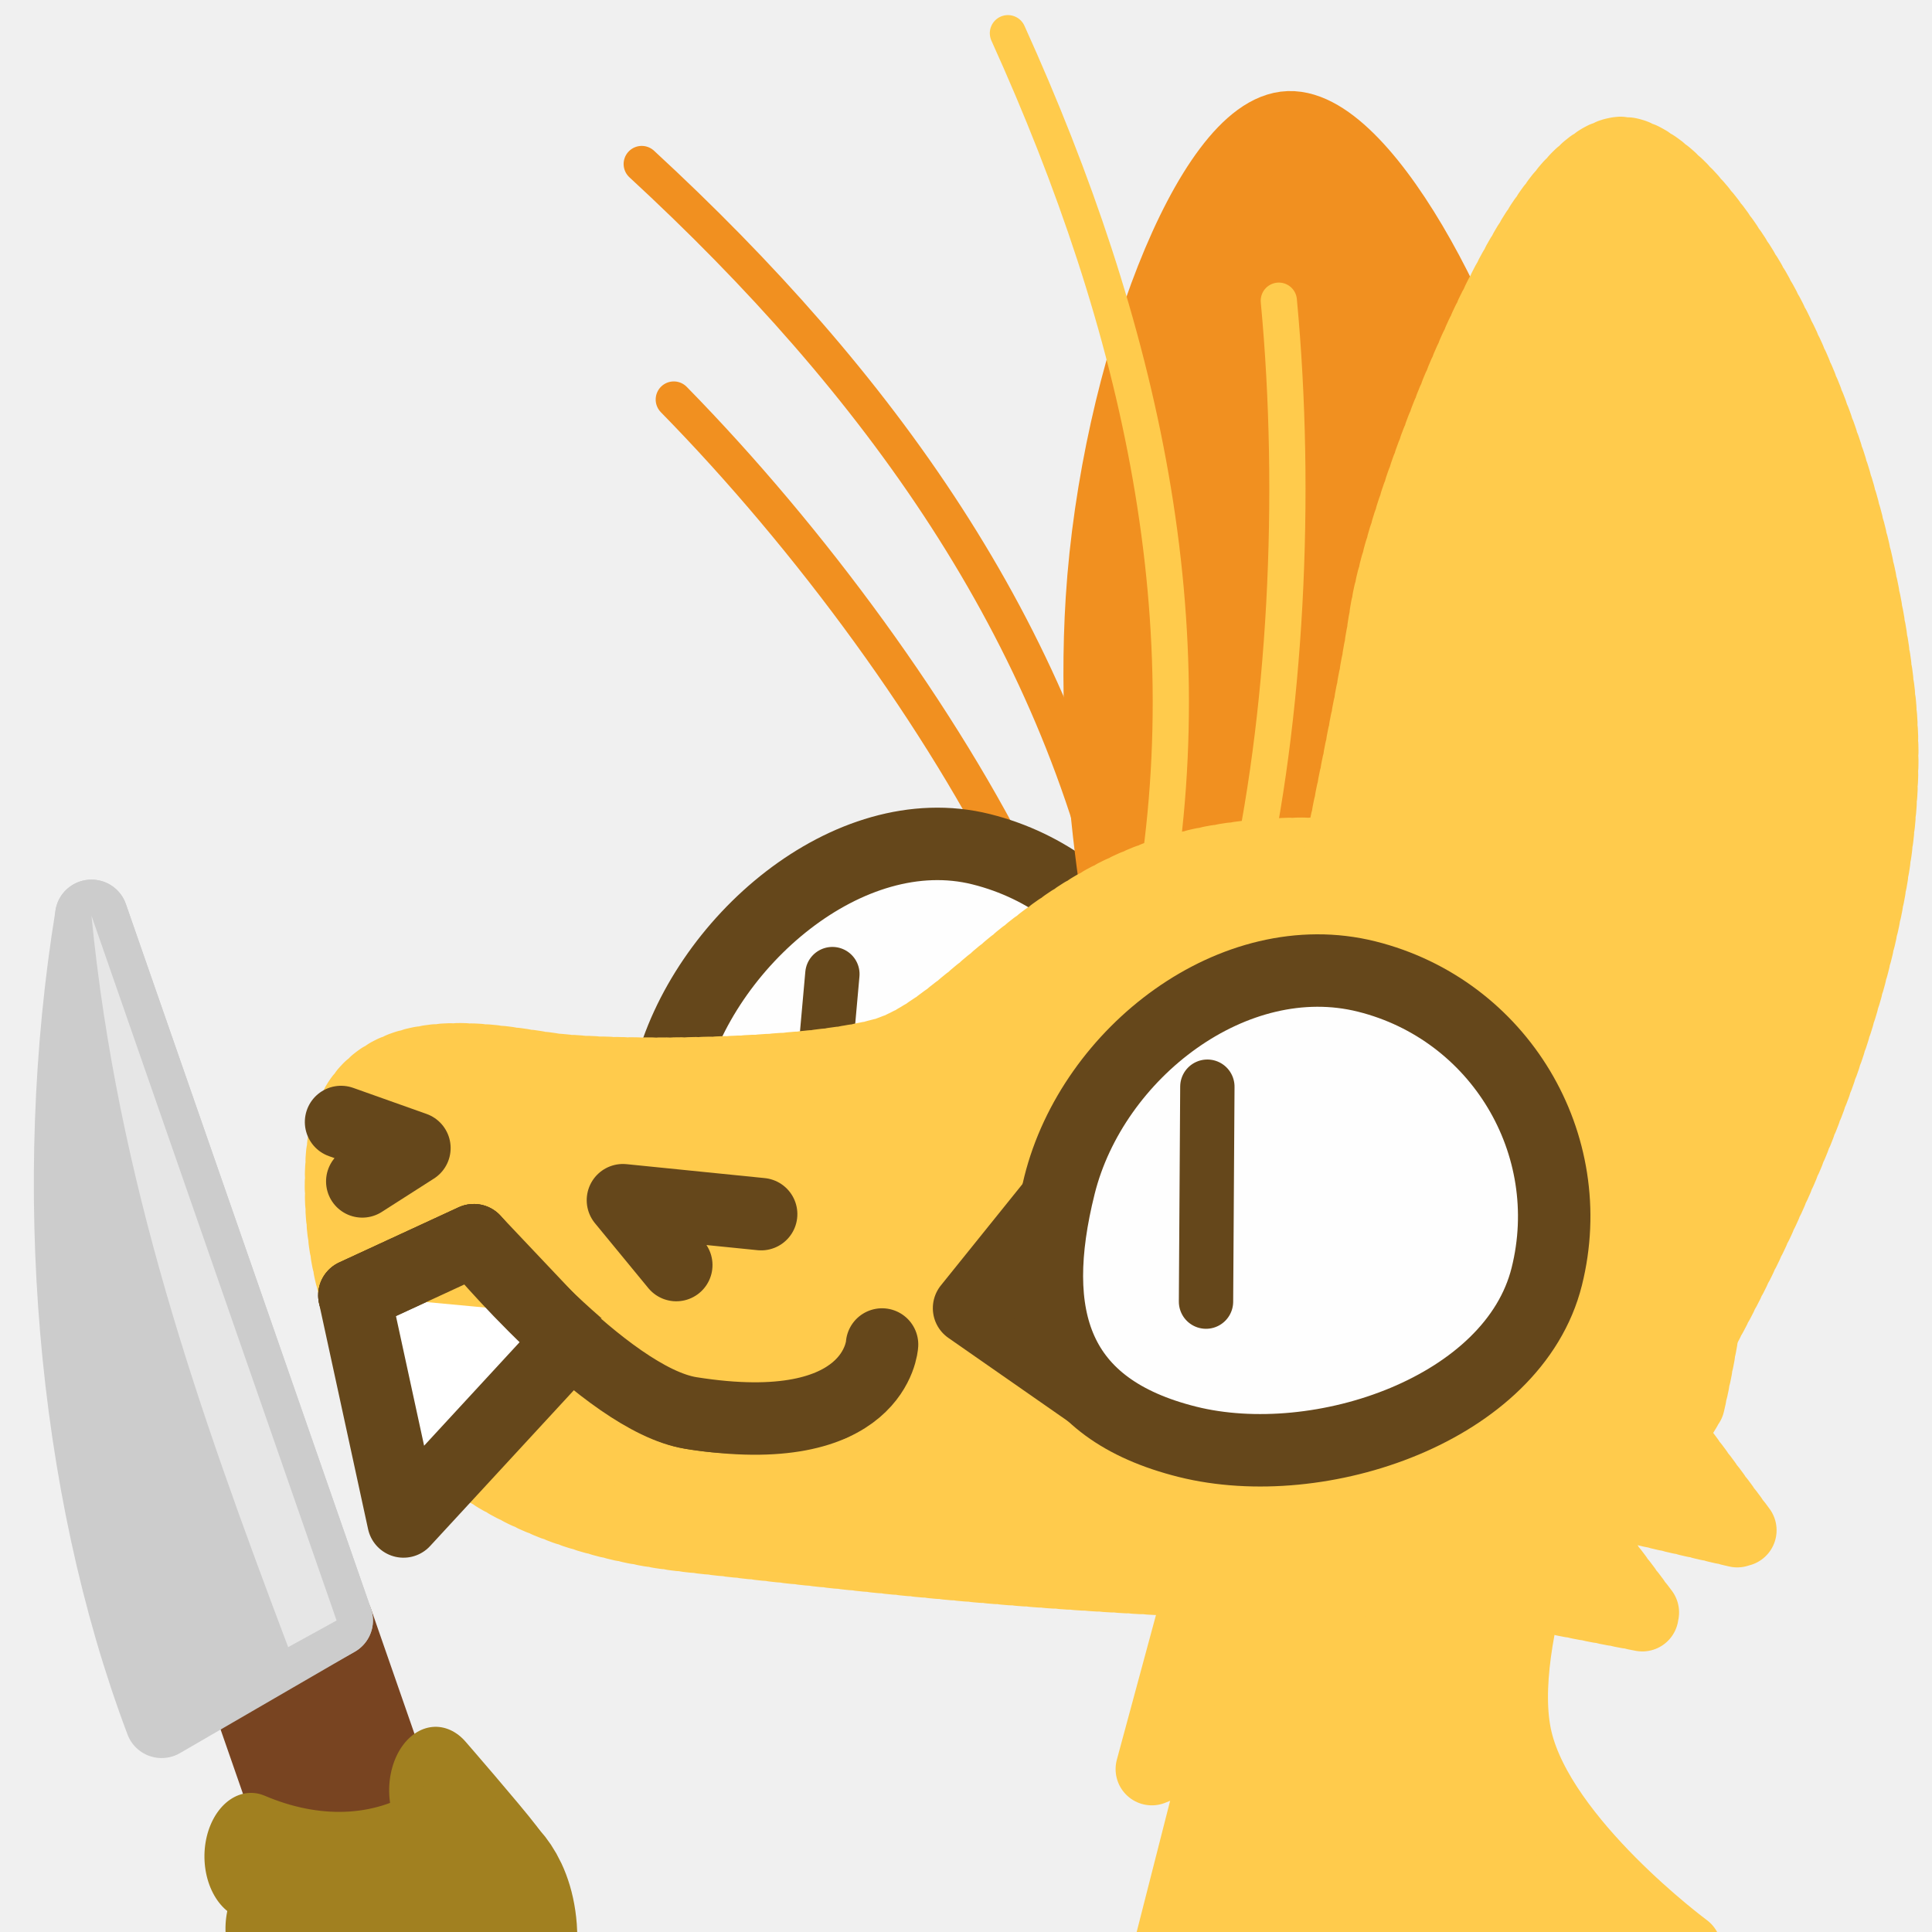
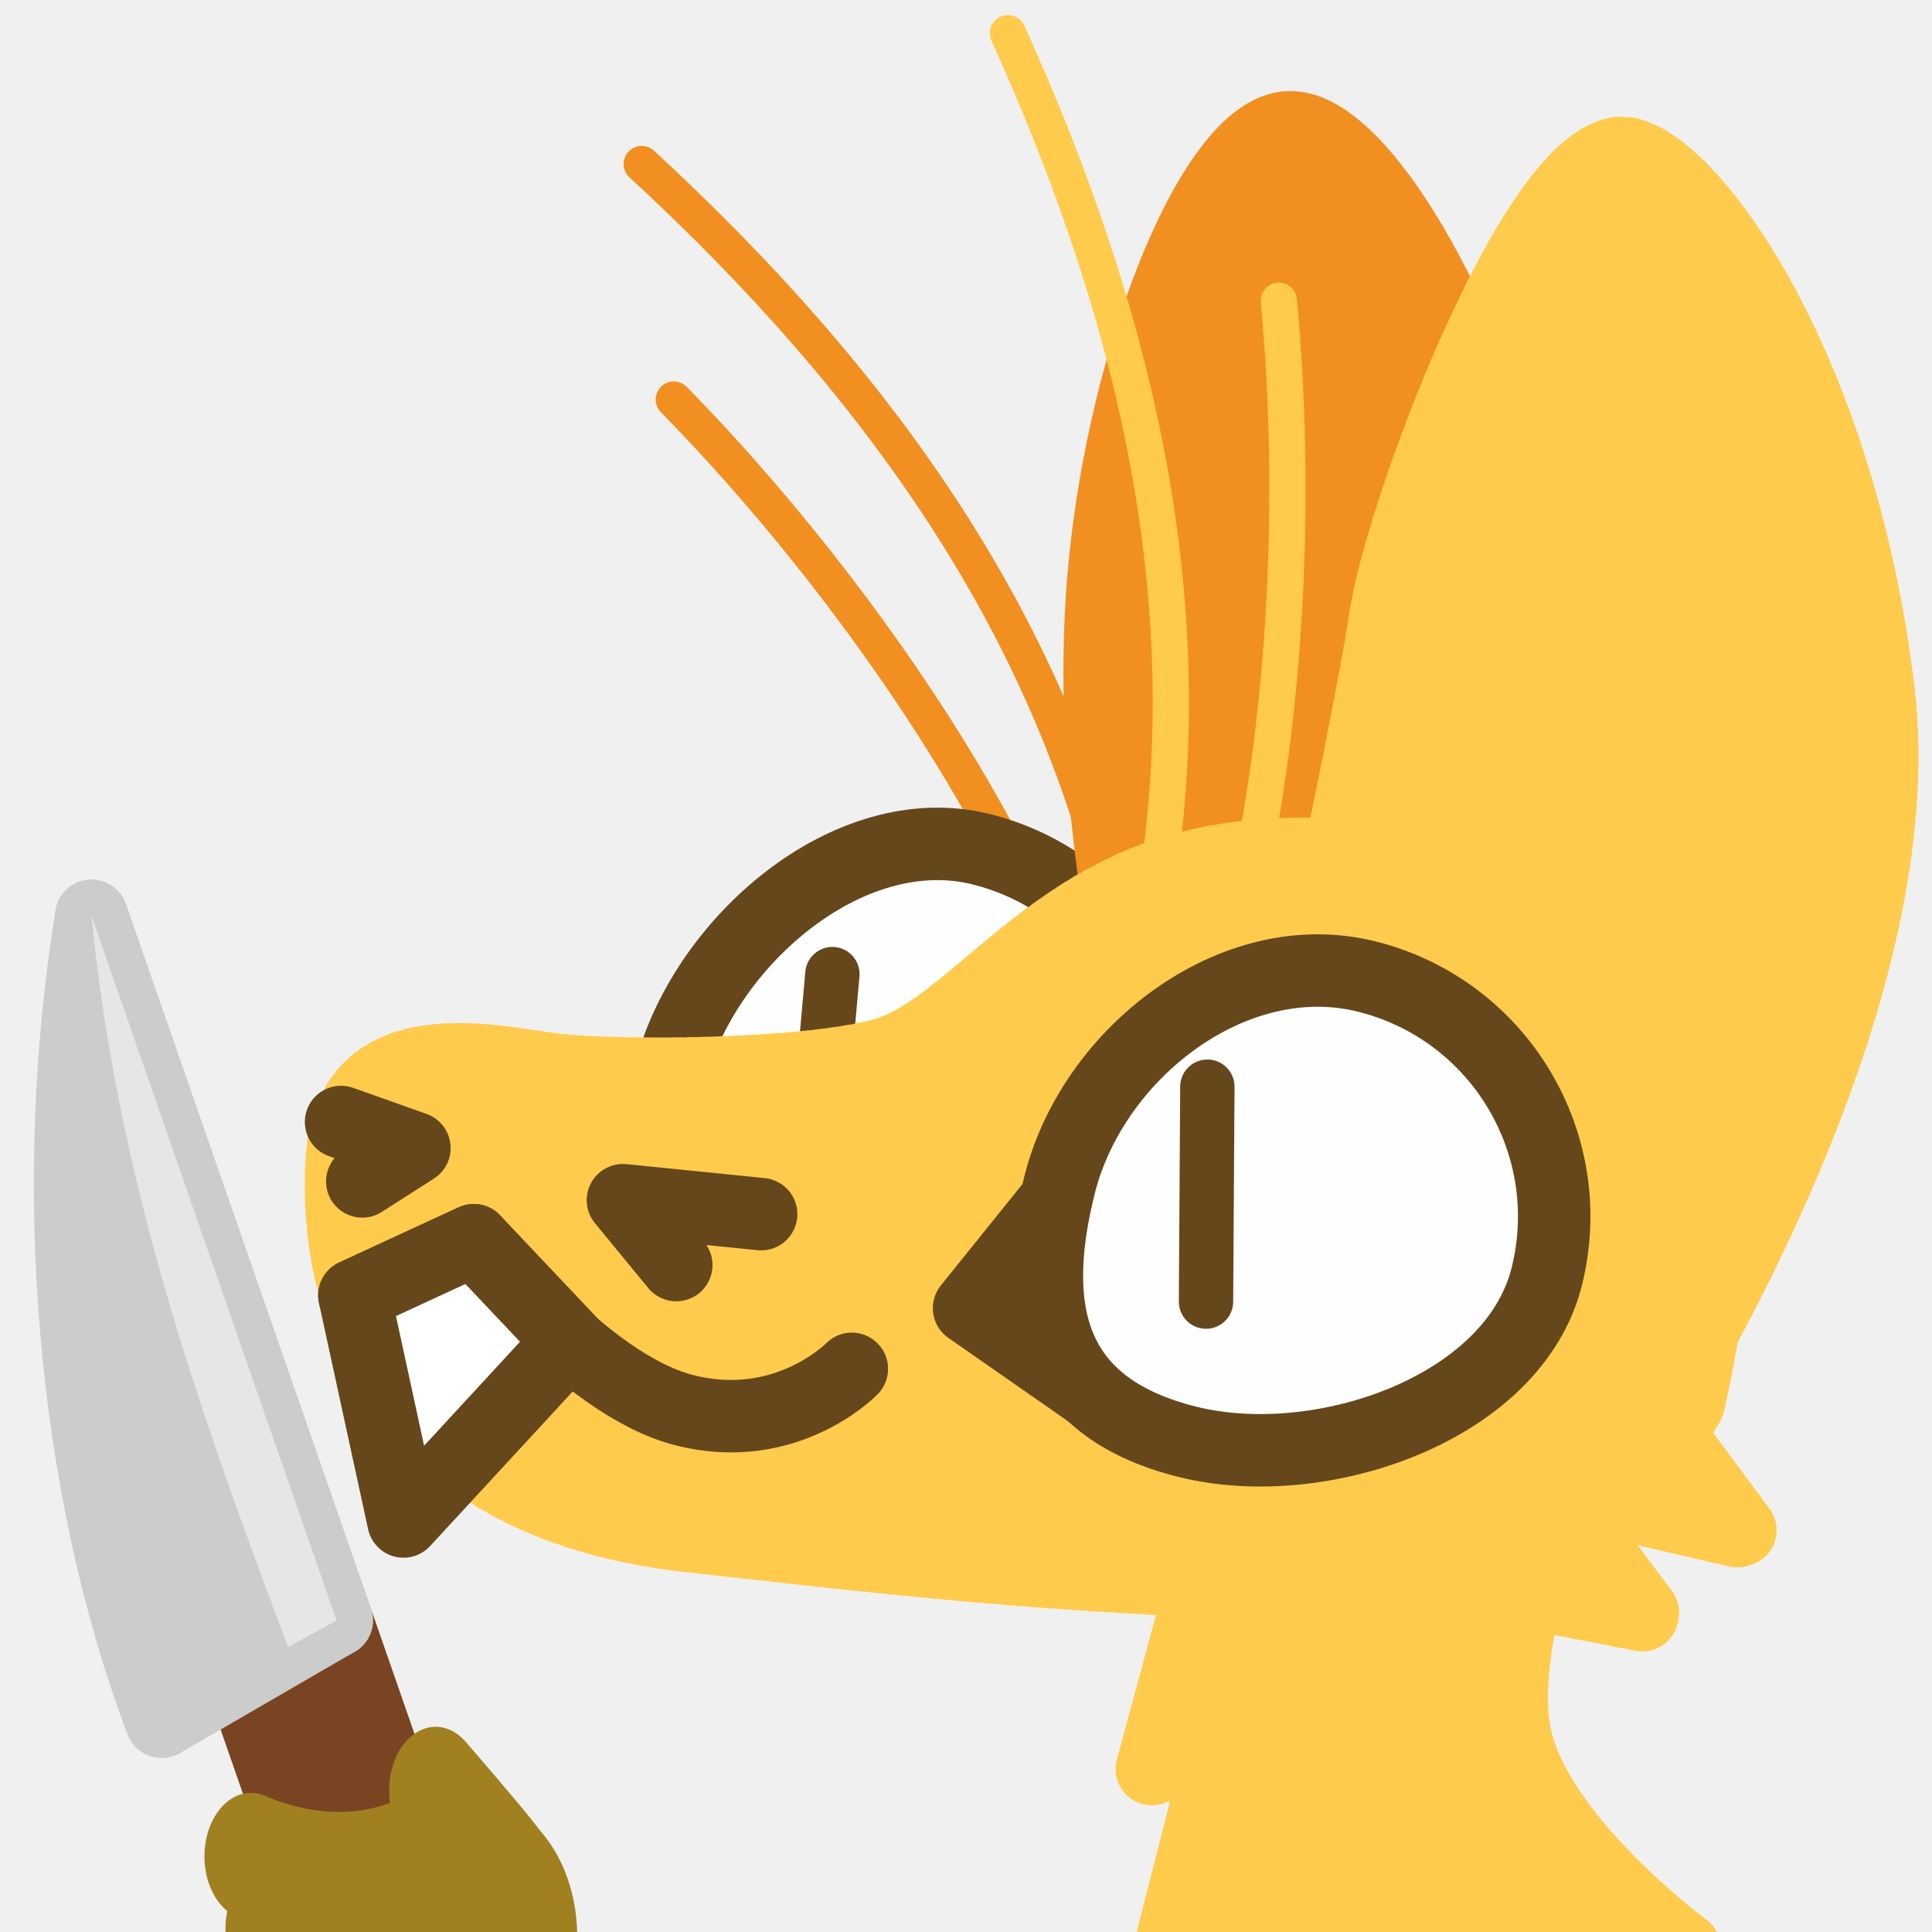
<svg xmlns="http://www.w3.org/2000/svg" version="1.1" id="svg824" width="1706.667" height="1706.667" viewBox="0 0 1706.667 1706.667">
  <defs id="defs828" />
  <g id="layer1" style="display:inline" transform="translate(24.97895)">
    <path style="display:none;fill:#123456;stroke:#123456;stroke-width:64;stroke-linecap:round;stroke-linejoin:round;-inkscape-stroke:none;paint-order:fill markers stroke;stop-color:#000000" d="m 1430.502,851.851 c 70.798,131.454 185.382,239.025 198.706,401.828 -29.438,-19.135 -55.932,-14.719 -79.483,13.247 91.022,54.7 58.514,175.917 81.69,267.15 l -99.353,6.624 c 66.759,58.919 81.773,128.186 90.522,198.706 l -494.507,2.208 c -24.38,-41.481 23.114,-208.563 66.236,-227.044 0,0 3.379,-20.015 -75.353,-9.455 28.741,-247.273 185.695,-422.176 311.542,-653.264 z" id="path3091" />
    <path style="opacity:1;fill:#ffcb4c;fill-opacity:1;stroke:#ffcb4c;stroke-width:64;stroke-linecap:round;stroke-linejoin:round;stroke-miterlimit:4;stroke-dasharray:none;stroke-dashoffset:0;stroke-opacity:1;paint-order:fill markers stroke;stop-color:#000000" d="m 1057.292,1323.276 -64.785,239.508 62.822,-25.521 -51.043,200.244 459.384,-15.705 c 0,0 -127.607,-94.233 -149.202,-184.539 -21.595,-90.306 51.043,-253.25 51.043,-253.25 z" id="path3340" />
    <g id="g12988" transform="rotate(14.03742,864.68,1035.706)">
      <path style="display:inline;fill:none;fill-opacity:1;stroke:#f19020;stroke-width:32;stroke-linecap:round;stroke-linejoin:round;stroke-miterlimit:4;stroke-dasharray:none;stroke-dashoffset:0;stroke-opacity:1;paint-order:fill markers stroke;stop-color:#000000" d="m 413.412,444.746 c 146.957,90.167 298.173,215.743 401.657,338.766" id="path6280-0-6" />
      <path style="display:inline;fill:none;fill-opacity:1;stroke:#f19020;stroke-width:32;stroke-linecap:round;stroke-linejoin:round;stroke-miterlimit:4;stroke-dasharray:none;stroke-dashoffset:0;stroke-opacity:1;paint-order:fill markers stroke;stop-color:#000000" d="M 335.472,249.782 C 585.528,386.401 791.168,560.242 910.671,806.264" id="path6280-3" />
      <g id="g12997" transform="translate(199.1648,-65.88794)">
        <path id="path1915-9" style="display:inline;fill:#fefefe;stroke:#65471b;stroke-width:64;stroke-linecap:round;stroke-linejoin:round;paint-order:fill markers stroke;stop-color:#000000" d="m 792.618,1048.728 c 10e-6,120.717 -155.86,218.577 -276.577,218.577 -120.717,0 -160.577,-55.86 -160.577,-176.577 0,-120.717 97.86,-260.577 218.577,-260.577 120.717,0 218.577,97.86 218.577,218.577 z" />
        <path style="opacity:1;fill:#ffffff;fill-opacity:1;stroke:#65471b;stroke-width:48;stroke-linecap:round;stroke-linejoin:round;stroke-miterlimit:4;stroke-dasharray:none;stroke-dashoffset:0;stroke-opacity:1;paint-order:fill markers stroke;stop-color:#000000" d="m 473.271,969.048 25.703,163.578" id="path2372" />
      </g>
      <path style="opacity:1;fill:#f19020;fill-opacity:1;stroke:#f19020;stroke-width:64;stroke-linecap:round;stroke-miterlimit:4;stroke-dasharray:none;stroke-dashoffset:0;stroke-opacity:1;paint-order:fill markers stroke;stop-color:#000000" d="m 939.237,860.345 c 0,0 -83.181,-156.506 -116.163,-336.237 -36.284,-197.722 -6.824,-425.579 59.112,-444.459 65.936,-18.88 215.616,149.626 273.26,279.426 57.645,129.8 90.594,436.709 90.594,436.709 z" id="path1640" />
      <path id="path1148" style="display:inline;opacity:1;fill:#ffcb4c;stroke:#ffcb4c;stroke-width:64;stroke-linecap:round;stroke-linejoin:round;stroke-miterlimit:4;stroke-dasharray:6.4, 6.4;stroke-dashoffset:0;stroke-opacity:1;paint-order:fill markers stroke;stop-color:#000000" d="m 1498.219,1087.671 c 0,0 -0.108,-10.821 -0.951,-28.418 -0.422,-8.799 -1.026,-19.291 -1.895,-30.973 -0.869,-11.681 -2,-24.552 -3.473,-38.106 -1.473,-13.553 -3.289,-27.788 -5.523,-42.201 -2.235,-14.413 -4.889,-29.005 -8.043,-43.268 -1.577,-7.131 -3.279,-14.182 -5.115,-21.086 -1.836,-6.904 -3.807,-13.662 -5.922,-20.213 -2.115,-6.551 -4.373,-12.892 -6.787,-18.963 -2.414,-6.071 -4.983,-11.87 -7.715,-17.334 -2.732,-5.464 -5.935,-10.786 -9.539,-15.961 -3.604,-5.175 -7.611,-10.205 -11.949,-15.084 -4.338,-4.879 -9.007,-9.609 -13.94,-14.186 -4.932,-4.576 -10.126,-8.999 -15.514,-13.266 -5.387,-4.266 -10.967,-8.375 -16.67,-12.324 -5.703,-3.949 -11.53,-7.738 -17.41,-11.363 -11.761,-7.251 -23.737,-13.847 -35.371,-19.76 -11.634,-5.913 -22.926,-11.142 -33.32,-15.66 -10.395,-4.519 -19.891,-8.326 -27.934,-11.395 -16.085,-6.137 -26.354,-9.318 -26.354,-9.318 -106.831,-15.988 -232.175,6.969 -312.625,60.014 -101.267,66.77 -136.887,176.629 -198.707,211.955 -61.82,35.325 -225.2,77.273 -280.396,83.897 -55.196,6.623 -183.25,6.625 -161.172,123.641 22.078,117.016 112.599,282.605 377.541,247.279 264.942,-35.326 313.515,-44.157 536.508,-88.314 22.897,-4.534 53.848,-18.32 86.828,-36.947 l 213.871,-11.428 -92.926,-75.256 c 5.358,-4.84 10.6,-9.718 15.633,-14.637 l 142.076,-2.375 -84.881,-69.668 c 3.481,-6.554 6.481,-13.021 8.627,-19.307 1.052,-3.082 2.033,-6.627 3.047,-9.977 z" />
      <path style="display:none;fill:#123456;stroke:#123456;stroke-width:64;stroke-linecap:round;stroke-linejoin:round;-inkscape-stroke:none;paint-order:fill markers stroke;stop-color:#000000" d="m 1022.091,653.636 c -109.879,48.796 -221.949,217.081 -221.949,217.081 -17.015,-81.301 -42.038,-161.834 66.484,-255.178 -123.918,15.77 -247.774,31.32 -392.795,121.22 0,0 249.148,-315.227 429.722,-366.334 166.369,-47.087 267.31,-12.192 267.31,-12.192 -8.651,-44.857 -47.262,-80.905 -112.675,-109.072 0,0 308.727,40.663 363.605,129.175 54.878,88.512 59.286,159.576 59.286,159.576 l -233.065,79.469 c 0,0 -116.042,-12.542 -225.922,36.254 z" id="path1637" />
      <path id="path13483" style="display:inline;opacity:1;fill:#ffcb4c;stroke:#ffcb4c;stroke-width:64;stroke-linecap:round;stroke-linejoin:round;stroke-miterlimit:4;stroke-dasharray:6.4, 6.4;stroke-dashoffset:0;stroke-opacity:1;paint-order:fill markers stroke;stop-color:#000000" d="m 1169.632,31.352 c -73.094,31.221 -108.618,356.164 -99.978,446.044 7.692,80.024 14.883,286.689 16.869,345.277 0,0 10.693,-1.108 27.895,-1.782 8.601,-0.337 18.83,-0.566 30.164,-0.494 11.334,0.072 23.772,0.445 36.794,1.313 13.021,0.868 26.626,2.229 40.29,4.278 6.832,1.024 13.678,2.22 20.474,3.611 6.796,1.392 13.541,2.978 20.171,4.786 6.63,1.807 13.144,3.834 19.477,6.106 6.333,2.271 12.485,4.787 18.391,7.57 5.906,2.783 11.566,5.834 16.914,9.178 5.348,3.343 10.383,6.979 15.042,10.931 4.659,3.952 9.299,8.276 13.904,12.91 4.604,4.634 9.172,9.579 13.69,14.773 4.518,5.193 8.985,10.634 13.386,16.262 4.401,5.628 8.735,11.443 12.987,17.382 8.503,11.878 16.675,24.253 24.392,36.63 7.717,12.377 14.978,24.755 21.656,36.64 6.678,11.885 12.774,23.277 18.162,33.679 5.387,10.401 10.065,19.813 13.908,27.739 7.688,15.852 12.037,25.76 12.037,25.76 42.909,-146.134 111.645,-444.595 32.07,-653.472 C 1399.381,150.493 1217.032,11.106 1169.632,31.352 Z" />
      <g id="g13003" transform="translate(199.1648,-65.88794)">
        <path style="opacity:1;fill:#ffcb4c;fill-opacity:1;stroke:none;stroke-width:64;stroke-linecap:round;stroke-linejoin:round;stroke-miterlimit:4;stroke-dasharray:none;stroke-dashoffset:0;stroke-opacity:1;paint-order:fill markers stroke;stop-color:#000000" d="m 132.471,1346.787 90.522,-72.859 c 0,0 146.935,106.632 222.993,101.561 66.235,-4.416 119.224,-37.533 119.224,-37.533 l -32.922,-235.898 -431.652,43.553 -7.57,162.817 z" id="path3264" />
        <path style="opacity:1;fill:none;fill-opacity:1;stroke:#65471b;stroke-width:64;stroke-linecap:round;stroke-linejoin:round;stroke-miterlimit:4;stroke-dasharray:none;stroke-dashoffset:0;stroke-opacity:1;paint-order:fill markers stroke;stop-color:#000000" d="m 83.898,1201.07 68.443,6.623 -37.533,39.741" id="path2163" />
        <path style="opacity:1;fill:none;fill-opacity:1;stroke:#65471b;stroke-width:64;stroke-linecap:round;stroke-linejoin:round;stroke-miterlimit:4;stroke-dasharray:none;stroke-dashoffset:0;stroke-opacity:1;paint-order:fill markers stroke;stop-color:#000000" d="m 401.828,1251.85 -59.612,-44.157 121.432,-17.663" id="path2198" />
-         <path style="opacity:1;fill:#ffcb4c;fill-opacity:1;stroke:#65471b;stroke-width:64;stroke-linecap:round;stroke-linejoin:round;stroke-miterlimit:4;stroke-dasharray:none;stroke-dashoffset:0;stroke-opacity:1;paint-order:fill markers stroke;stop-color:#000000" d="m 132.471,1346.787 90.522,-72.859 c 0,0 146.935,106.632 222.993,101.561 28.819,-1.921 55.13,-9.276 75.66,-16.973 13.914,-5.216 25.172,-10.589 32.756,-14.534 6.945,-3.612 10.808,-6.027 10.808,-6.027" id="path2200" />
+         <path style="display:inline;fill:#ffcb4c;fill-opacity:1;stroke:#65471b;stroke-width:64;stroke-linecap:round;stroke-linejoin:round;stroke-miterlimit:4;stroke-dasharray:none;stroke-dashoffset:0;stroke-opacity:1;paint-order:fill markers stroke;stop-color:#000000" d="m 132.471,1346.787 90.522,-72.859 c 0,0 123.503,100.061 216.767,100.56 93.264,0.5 134.753,-71.32 134.753,-71.32" id="path2200" />
        <path style="opacity:1;fill:#ffffff;fill-opacity:1;stroke:#65471b;stroke-width:64;stroke-linecap:round;stroke-linejoin:round;stroke-miterlimit:4;stroke-dasharray:none;stroke-dashoffset:0;stroke-opacity:1;paint-order:fill markers stroke;stop-color:#000000" d="m 222.993,1530.039 -90.522,-183.251 90.522,-72.859 103.769,66.235 z" id="path2202" />
      </g>
      <g id="g12993" transform="translate(199.1648,-65.88794)">
        <path style="opacity:1;fill:#65471b;fill-opacity:1;stroke:#65471b;stroke-width:64;stroke-linecap:round;stroke-linejoin:round;stroke-miterlimit:4;stroke-dasharray:none;stroke-dashoffset:0;stroke-opacity:1;paint-order:fill markers stroke;stop-color:#000000" d="m 661.976,1226.049 53.367,-115.501 86.531,168.711 z" id="path7852" />
        <path id="path1915" style="opacity:1;fill:#fefefe;stroke:#65471b;stroke-width:64;stroke-linecap:round;stroke-linejoin:round;paint-order:fill markers stroke;stop-color:#000000" d="m 1150.289,1075.222 c 0,120.717 -151.86,218.577 -272.577,218.577 -120.717,0 -164.577,-71.86 -164.577,-192.577 -2e-5,-120.717 97.86,-244.577 218.577,-244.577 120.717,-2e-5 218.577,97.86 218.577,218.577 z" />
        <path style="opacity:1;fill:#ffffff;fill-opacity:1;stroke:#65471b;stroke-width:48;stroke-linecap:round;stroke-linejoin:round;stroke-miterlimit:4;stroke-dasharray:none;stroke-dashoffset:0;stroke-opacity:1;paint-order:fill markers stroke;stop-color:#000000" d="M 818.741,985.185 863.639,1169.675" id="path2350" />
      </g>
      <path style="opacity:1;fill:none;fill-opacity:1;stroke:#ffcb4c;stroke-width:32;stroke-linecap:round;stroke-linejoin:round;stroke-miterlimit:4;stroke-dasharray:none;stroke-dashoffset:0;stroke-opacity:1;paint-order:fill markers stroke;stop-color:#000000" d="M 621.263,59.213 C 798.265,282.514 919.854,522.773 933.979,795.919" id="path6280" />
      <path style="display:inline;fill:none;fill-opacity:1;stroke:#ffcb4c;stroke-width:32;stroke-linecap:round;stroke-linejoin:round;stroke-miterlimit:4;stroke-dasharray:none;stroke-dashoffset:0;stroke-opacity:1;paint-order:fill markers stroke;stop-color:#000000" d="M 910.733,230.405 C 968.068,393.006 1006.408,585.79 1009.283,746.524" id="path6280-0" />
      <g id="g1643" transform="matrix(1.018444,-0.3508338,0.3495735,1.010514,381.8514,-89.36914)" style="stroke-width:0.932">
        <rect style="fill:#784421;stroke:#784421;stroke-width:59.634;stroke-linecap:round;stroke-linejoin:round;stroke-miterlimit:4;stroke-dasharray:none;paint-order:stroke fill markers;stop-color:#000000" id="rect1228" width="89.475" height="355.464" x="-927.306" y="1298.183" transform="rotate(-14.03742)" />
        <path style="fill:#cccccc;stroke:#cccccc;stroke-width:59.634;stroke-linecap:round;stroke-linejoin:round;stroke-miterlimit:4;stroke-dasharray:none;paint-order:stroke fill markers;stop-color:#000000" d="m -648.178,1533.63 c -56.162,-202.036 -54.373,-450.844 0.836,-668.588 l 149.412,597.595 z" id="path1058" />
        <path style="fill:#e6e6e6;stroke:#cccccc;stroke-width:59.634;stroke-linecap:round;stroke-linejoin:round;stroke-miterlimit:4;stroke-dasharray:none;paint-order:stroke fill markers;stop-color:#000000" d="m -539.409,1481.104 c -56.162,-202.036 -105.764,-395.506 -107.933,-616.062 l 149.412,597.595 z" id="path1876" />
      </g>
      <g id="layer2" transform="matrix(-0.777896,0.4015845,0.4249529,1.093069,-46.32683,63.49754)" style="display:inline;fill:none;fill-opacity:1;stroke:#888800;stroke-width:0.99;stroke-opacity:1">
        <path style="fill:none;fill-opacity:1;stroke:#a18020;stroke-width:95.01;stroke-linecap:round;stroke-linejoin:round;stroke-miterlimit:4;stroke-dasharray:none;stroke-opacity:1;paint-order:fill markers stroke;stop-color:#000000" d="m 83.265,1455.261 c 0,0 -46.374,55.19 -58.97,72.288" id="path15392" />
        <path style="fill:none;fill-opacity:1;stroke:#a18020;stroke-width:95.01;stroke-linecap:round;stroke-linejoin:round;stroke-miterlimit:4;stroke-dasharray:none;stroke-opacity:1;paint-order:fill markers stroke;stop-color:#000000" d="m 277.634,1471.865 c -59.859,30.709 -127.248,42.202 -188.139,25.288" id="path20257" />
        <path style="fill:none;fill-opacity:1;stroke:#a18020;stroke-width:95.01;stroke-linecap:round;stroke-linejoin:round;stroke-miterlimit:4;stroke-dasharray:none;stroke-opacity:1;paint-order:fill markers stroke;stop-color:#000000" d="m 83.585,1562.01 c 61.354,-0.072 121.637,-17.855 182.068,-33.207" id="path20259" />
        <path style="fill:none;fill-opacity:1;stroke:#a18020;stroke-width:95.01;stroke-linecap:round;stroke-linejoin:round;stroke-miterlimit:4;stroke-dasharray:none;stroke-opacity:1;paint-order:fill markers stroke;stop-color:#000000" d="m 71.289,1621.58 c 57.429,0.91 115.24,-0.255 179.011,-33.803" id="path20261" />
        <path style="fill:none;fill-opacity:1;stroke:#a18020;stroke-width:95.01;stroke-linecap:round;stroke-linejoin:round;stroke-miterlimit:4;stroke-dasharray:none;stroke-opacity:1;paint-order:fill markers stroke;stop-color:#000000" d="m 89.494,1497.152 c 0,0 -88.087,16.505 -83.899,77.942 4.188,61.437 65.694,46.486 65.694,46.486 l 18.206,-124.427" id="path20376" />
      </g>
-       <path style="display:inline;fill:#ffcb4c;fill-opacity:1;stroke:#65471b;stroke-width:64;stroke-linecap:round;stroke-linejoin:round;stroke-miterlimit:4;stroke-dasharray:none;stroke-dashoffset:0;stroke-opacity:1;paint-order:fill markers stroke;stop-color:#000000" d="m 331.636,1280.899 90.522,-72.859 c 0,0 147.057,108.212 222.993,101.561 165.634,-14.508 149.21,-99.65 149.21,-99.65" id="path2200-6" />
    </g>
  </g>
</svg>
